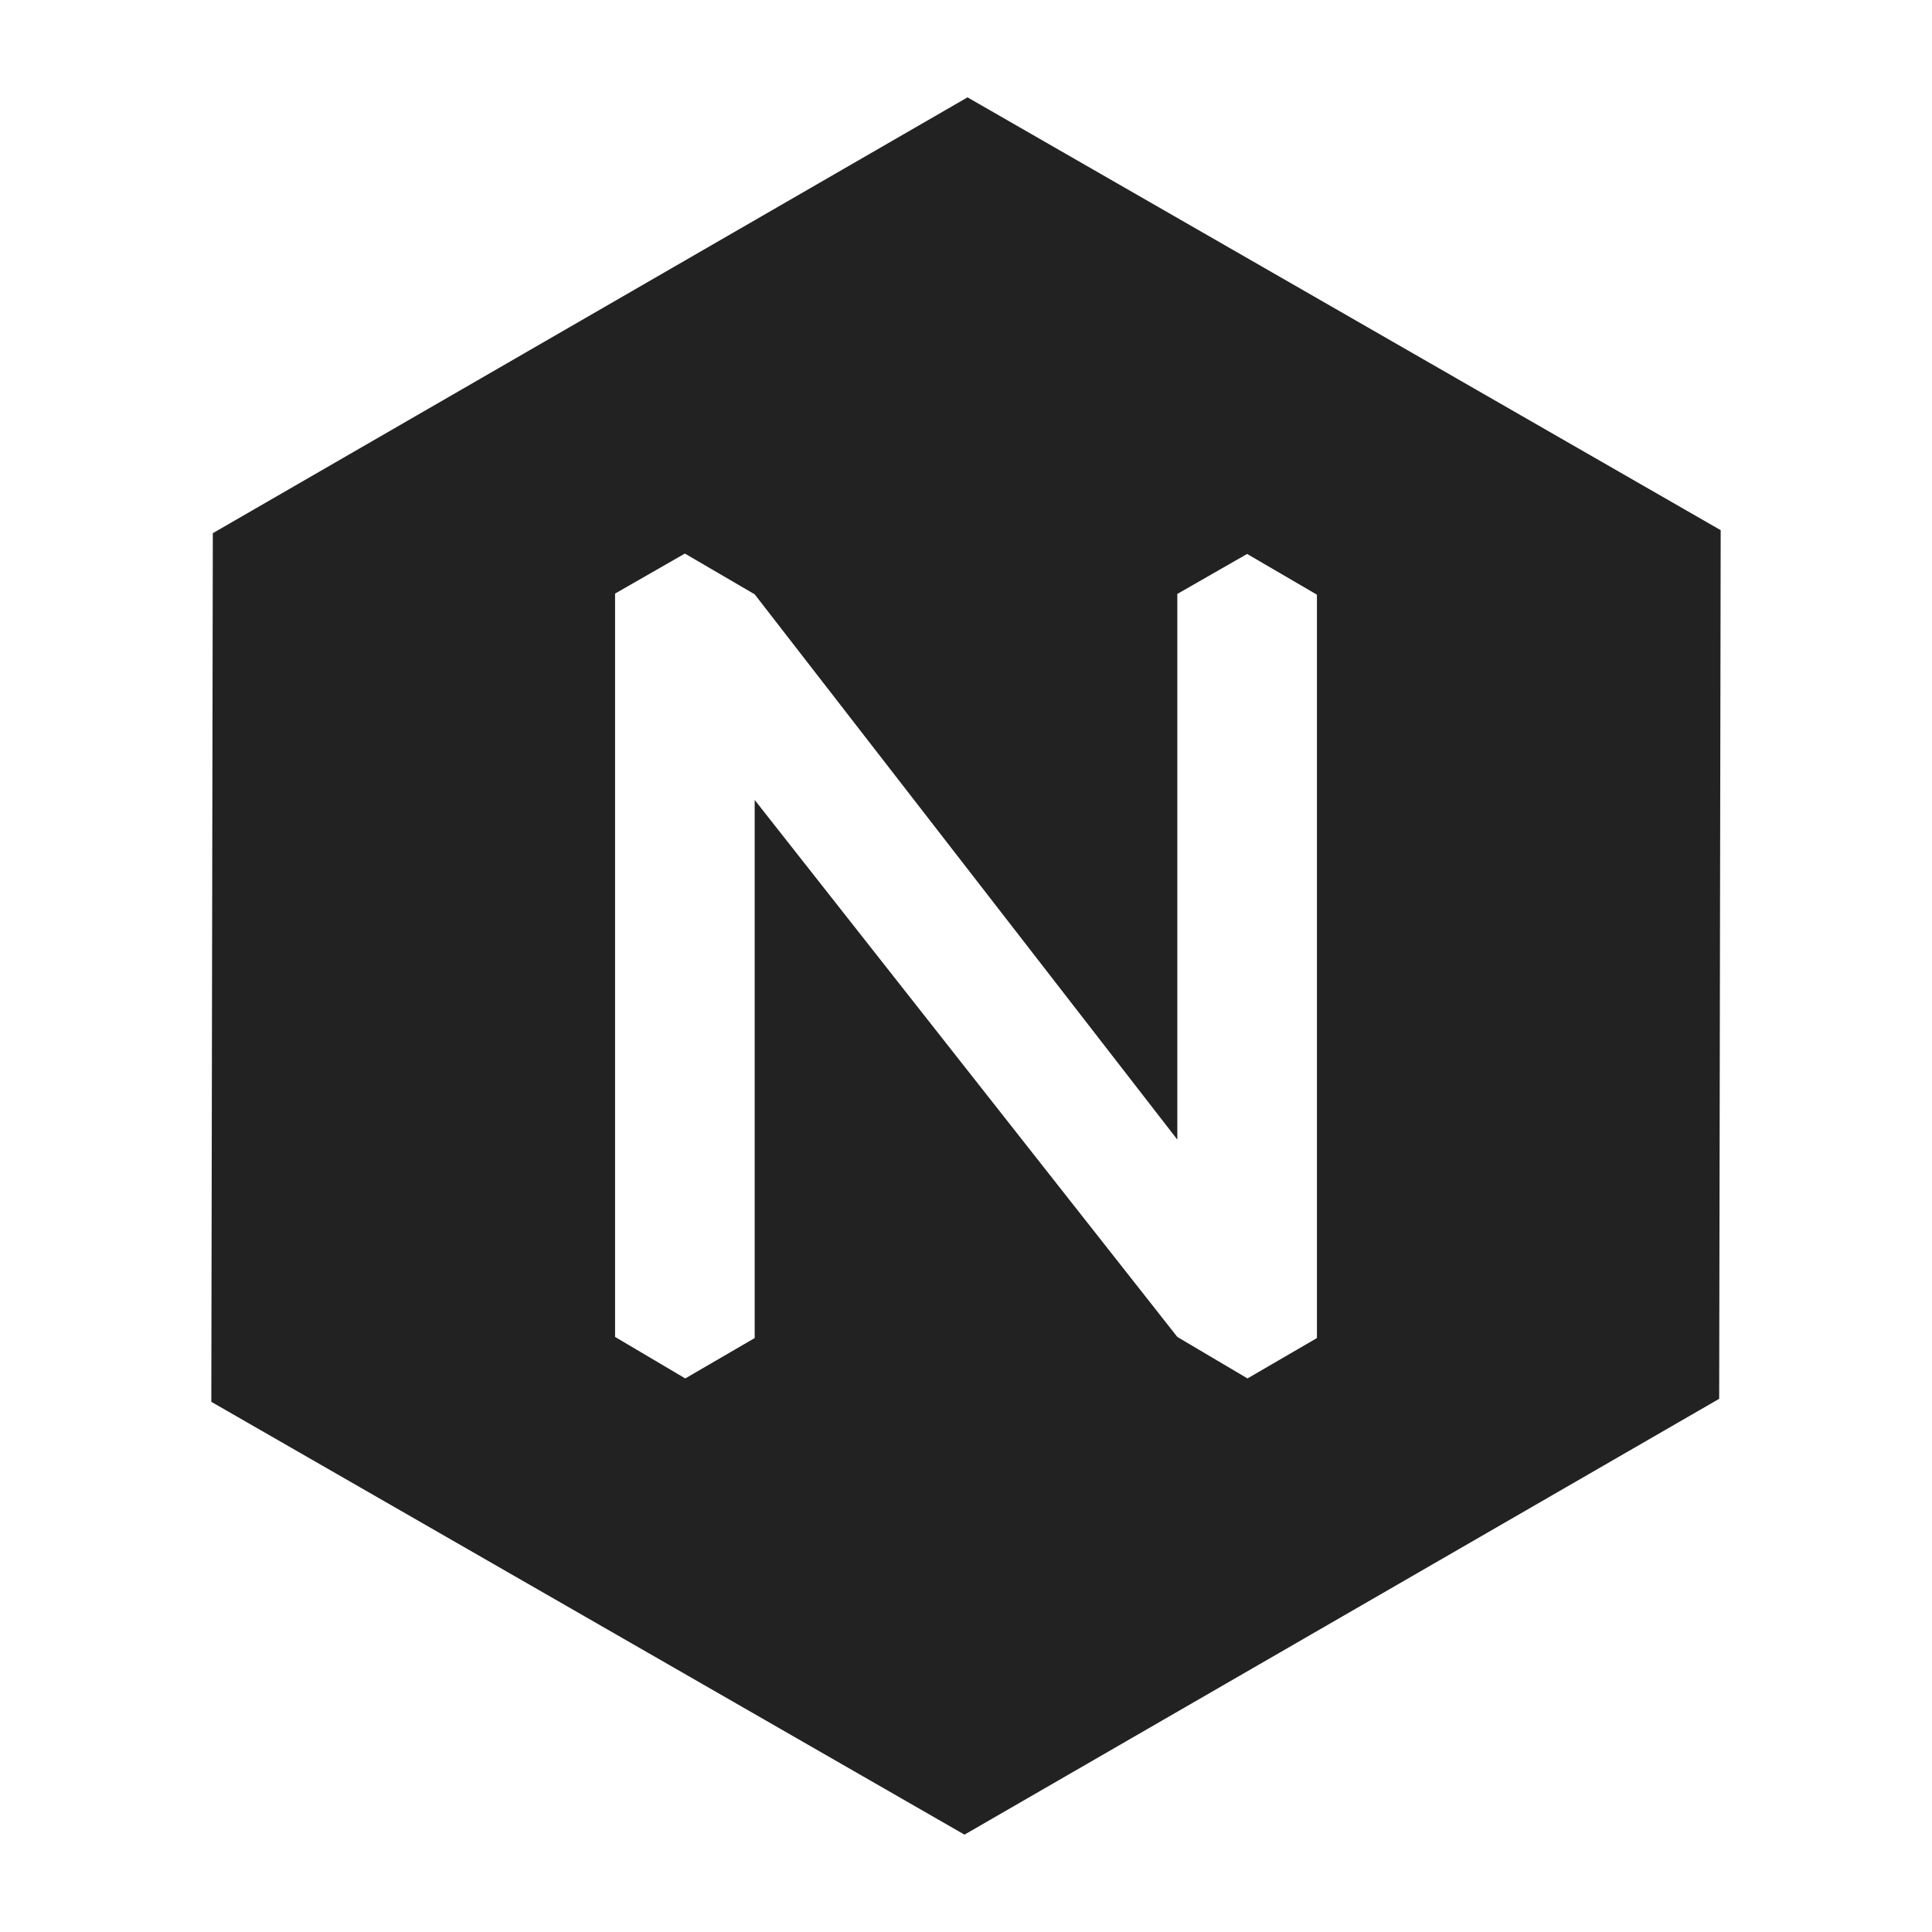
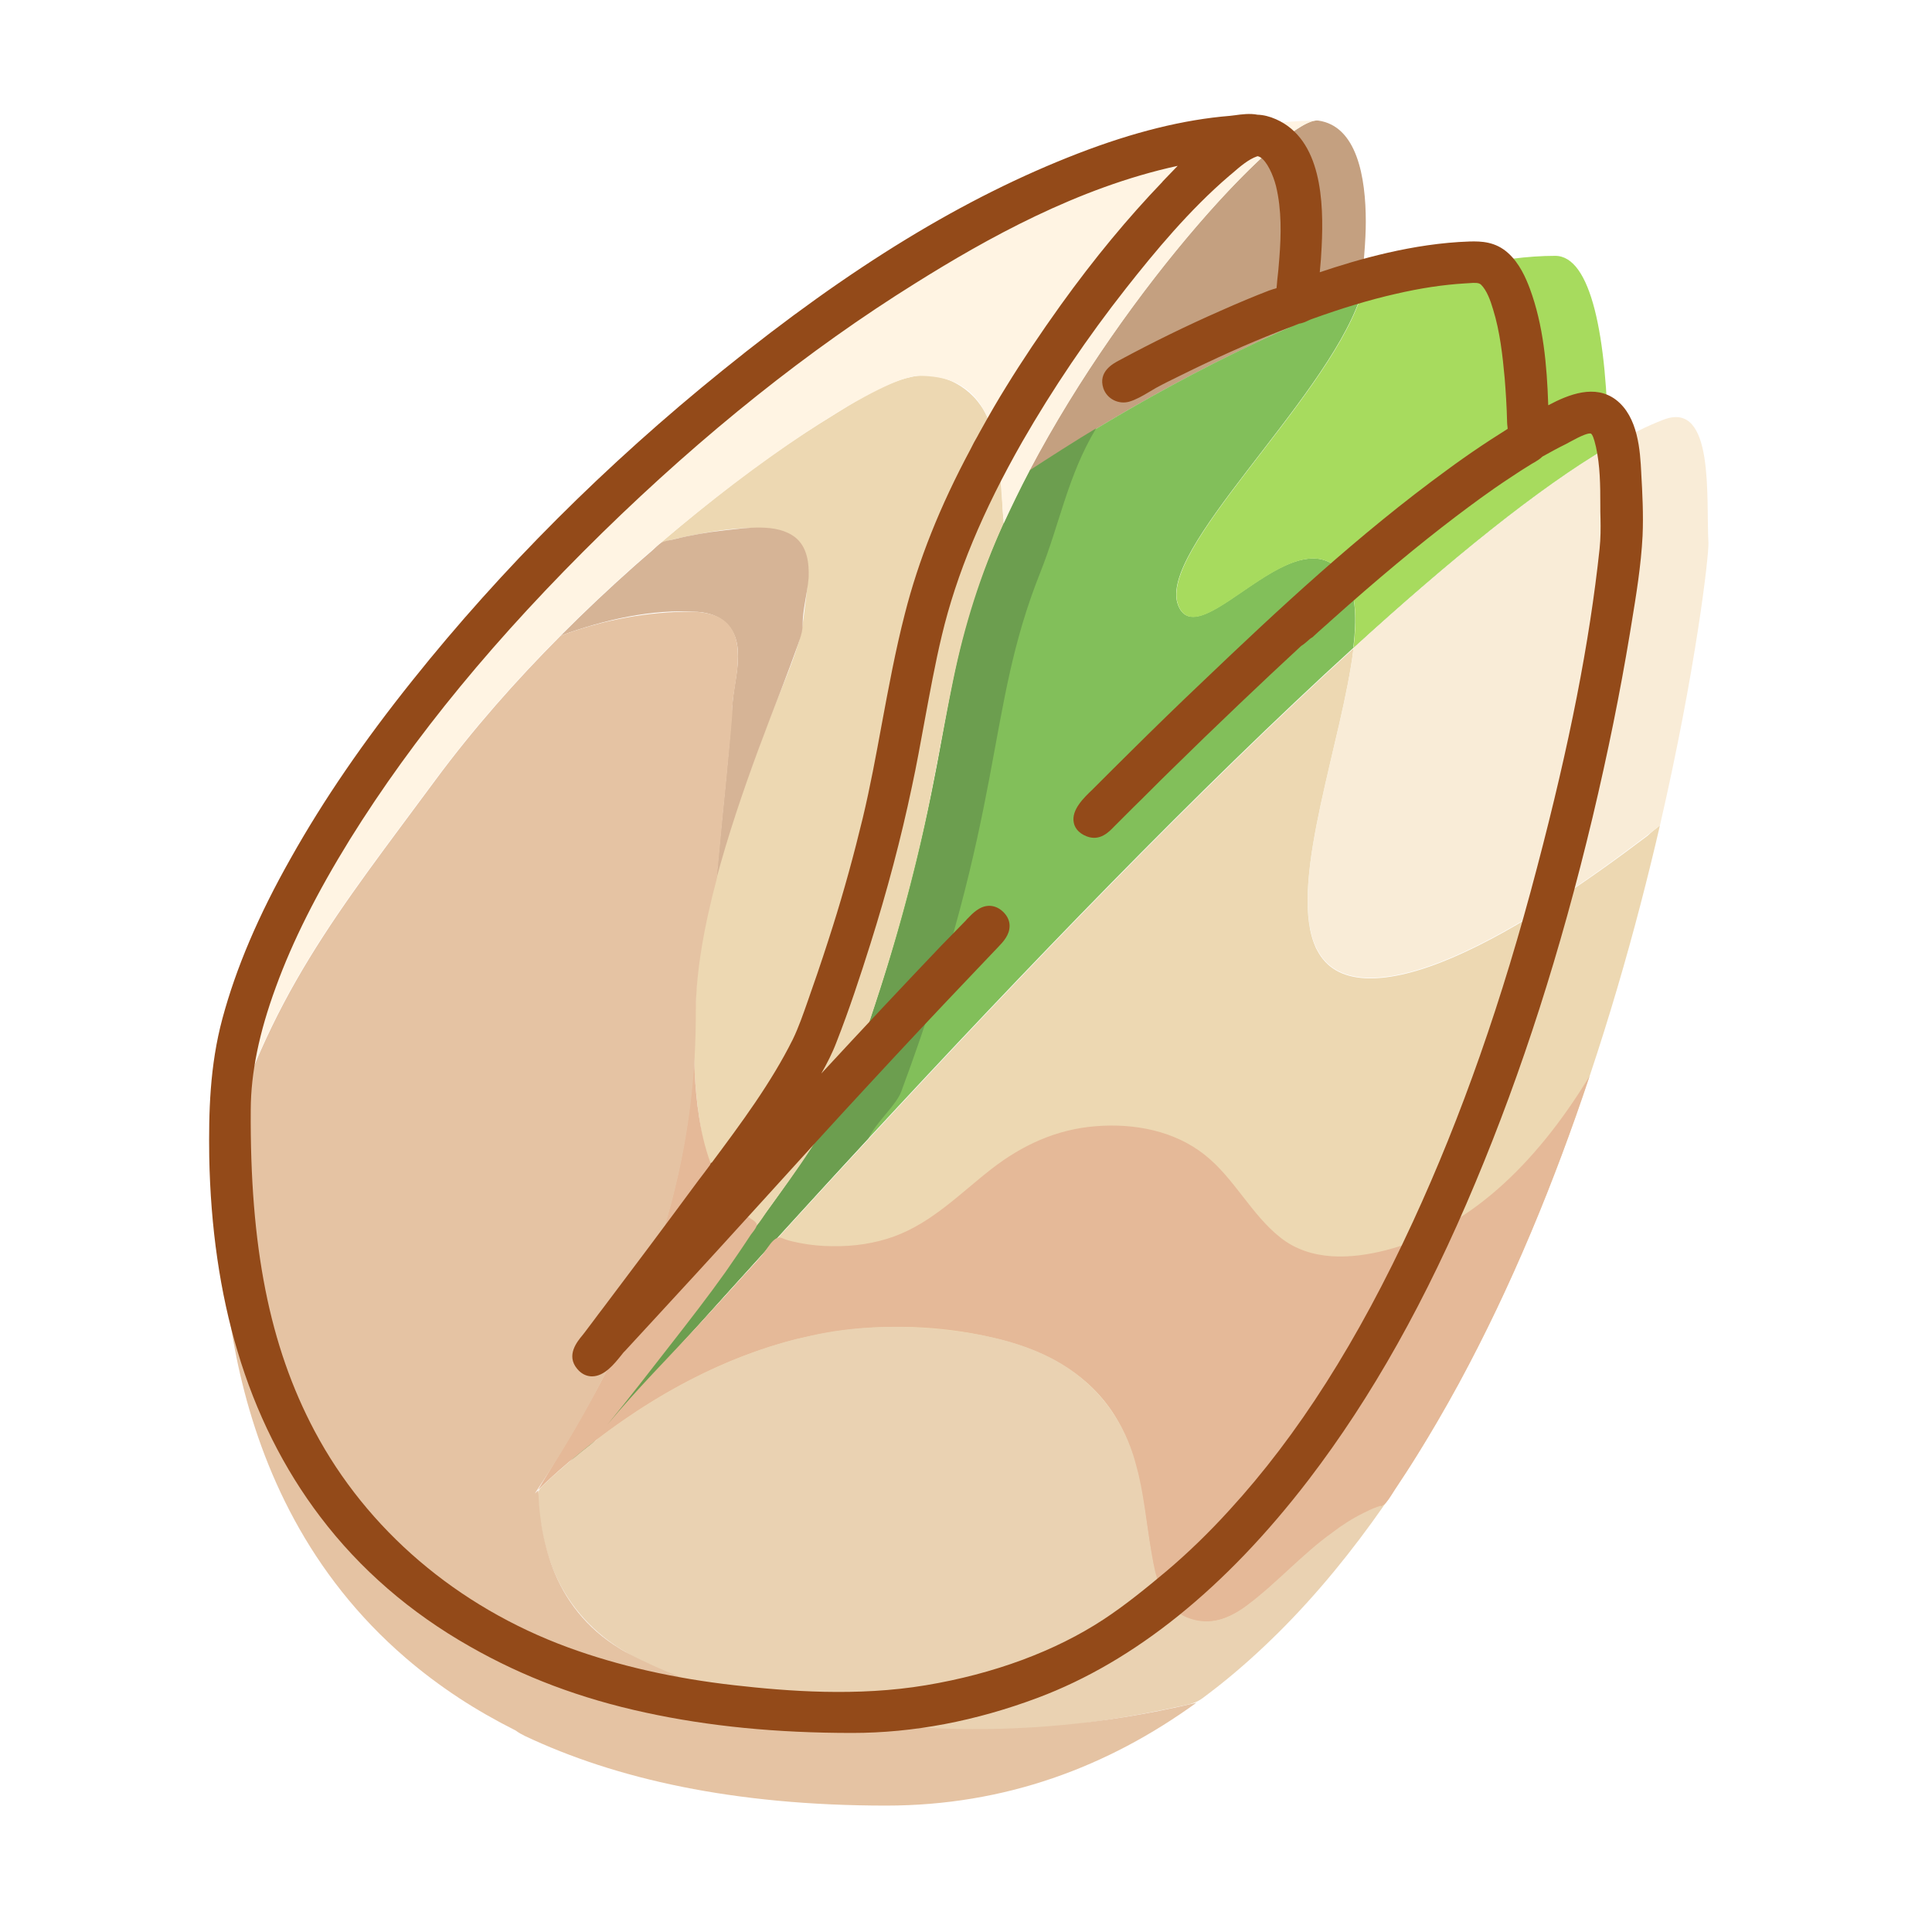
- <svg xmlns="http://www.w3.org/2000/svg" xml:space="preserve" enable-background="new 0 0 512 512" viewBox="0 0 512 512" height="512px" width="512px" y="0px" x="0px" id="NexT" version="1.1">
-   <defs id="defs3388" />
-   <path style="fill:#222222;fill-opacity:1" id="path3384" d="M 256.4,25.8 56.4,141.3 56,371.5 255.6,486.2 455.6,370.7 456,140.5 Z m 92.6,328.8 -18.4,10.7 -18.6,-11 0,0 -112,-142.3 0,142.6 -18.4,10.7 -18.6,-11 0,-197 18.5,-10.6 18.5,10.8 0,0 112,144.5 0,-144.6 18.5,-10.6 18.5,10.8 z" />
+ <svg xmlns="http://www.w3.org/2000/svg" t="1651485320464" class="icon" viewBox="0 0 1024 1024" version="1.1" p-id="1623" width="200" height="200">
+   <defs>
+     <style type="text/css">@font-face { font-family: feedback-iconfont; src: url("//at.alicdn.com/t/font_1031158_u69w8yhxdu.woff2?t=1630033759944") format("woff2"), url("//at.alicdn.com/t/font_1031158_u69w8yhxdu.woff?t=1630033759944") format("woff"), url("//at.alicdn.com/t/font_1031158_u69w8yhxdu.ttf?t=1630033759944") format("truetype"); }
+ </style>
+   </defs>
+   <path d="M723.9 117.5c0 9.6-1.1 23.5-3.3 41-57.3 21.2-120.5 54.9-175.3 91.5C598.2 149.3 682 61.6 698.7 63.9c20.5 2.9 25.2 30 25.2 53.6z" fill="#C4A080" p-id="1624" />
+   <path d="M852.4 236.8v0.2c-36.8 21.6-83.6 59.6-135 106.4-5.7 47.9-33.8 121.6-21 156-12.9-34.3 15.3-108.1 21-156.1-81.8 74.5-175 171.4-257 260-16.7 18-32.9 35.8-48.5 52.9-2.6 1-4.8 4.8-6.4 7-12.2 13.4-23.9 26.4-35.2 38.9-16.2 17.6-33.1 34.6-48.4 52.9 11.5-14 22.5-28.3 33.6-42.5 9.9-12.7 19.8-25.4 29.1-38.5 4.5-6.5 9-13 13.3-19.6 0.9-1.4 2.7-3.2 3.1-4.8 0.2-0.3 0.4-0.5 0.6-0.9 1.4-1.9 2.9-3.9 4.3-5.9 17.5-24.1 36-48.8 46.3-77 19.9-54.5 35.1-110.1 45.7-167.1 3.4-18.6 6.6-37.3 11.1-55.8 5.4-22.6 13.2-44.3 22.8-65.5-0.2-2.5-0.3-5.1-0.5-7.8l0.6 7.8c4.2-9.3 8.7-18.5 13.5-27.5 54.8-36.6 118-70.3 175.2-91.5h0.1c0 0.1-0.1 0.2-0.1 0.4-19.3 54.6-107.4 133.1-96.2 161.9 8.6 22.2 42.8-22 69.1-24.6 7.9-0.8 15.1 2.1 20.6 11.7 4.6 8 5 20.4 3.2 35.4 51.5-46.8 98.3-84.8 135.1-106.4z" fill="#82BF5A" p-id="1625" />
+   <path d="M581 227c-15.1 25.1-19.1 50-29.7 76.6-29.7 74.6-17.4 123.4-73.6 274.9-2.7 7.3-12.9 15.8-17.4 24.8-99.2 107.2-182 202.5-208.3 231.8 82.6-98.1 182.3-220.9 197.9-263 56.1-151.5 43.8-200.3 73.6-274.9 6.4-16.1 13.9-32.1 22.2-47.9 9.3-6.1 25.4-16.4 35.3-22.3z" fill="#6C9E4F" p-id="1626" />
+   <path d="M531.9 277.4c-12.1 26.7-20.8 54.3-26.7 83-6 29-10.7 58.2-17.5 87.1-6.7 28.6-14.7 57-23.9 84.9-4.5 13.7-8.9 27.7-14.6 41-5.3 12.5-12.1 24.3-19.5 35.6-7.4 11.4-15.5 22.3-23.4 33.3-1.7 2.4-3.4 5.3-5.4 7.5-2.1 2.3-3.7 0.1-5.9-1.8-5.1-4.2-9.1-9.4-12.3-15.1-6.8-11.9-9.9-25.5-11.9-38.9-2.1-14.2-3.3-28.6-2.8-43 0.5-14.8 0.7-29.5 2.8-44.2 2.1-14.1 5.2-28 8.8-41.7 7.6-28.9 17.9-57 28.6-84.9 5-13 10.8-26 15-39.3 2-6.2 2.6-12.7 3.4-19.2 0.8-6.1 1.7-12.2 1.7-18.3 0-5.4-0.9-11.2-4.3-15.6-3.8-4.9-9.9-6.8-15.8-7.5-13.4-1.4-27.6 0.7-40.7 3.3-5.8 1.1-11.6 2.4-17.2 4 28.1-23.9 57.3-46.7 88.8-66 13.5-8.3 28.1-18.3 43.8-21.8 16.5-3.7 33 5.6 40 20.5 8.5 17.7 7.6 38 9 57.1zM879.8 437.5C855 544.8 809.6 688.9 733.4 798.1c-0.6 0.2-1.3 0.4-1.9 0.7-0.6 0.2-1.3 0.5-1.9 0.7-1.2 0.4-2.3 0.9-3.5 1.4-1.2 0.5-2.4 1.1-3.5 1.7-30.4 14.9-52.9 46.5-72.1 55-0.1 0.1-0.2 0.1-0.4 0.2-2.6 1.1-5 1.8-7.5 2h-1.1c-10.4 0-17.2-3.4-21.7-9.1l-0.1-0.1c-0.3-0.3-0.5-0.7-0.8-1-2.7-3.8-4.6-8.6-6.1-14v-0.1c-0.2-0.9-0.5-1.8-0.7-2.7-1-4.4-1.8-9.2-2.6-14.2 0-0.1 0-0.3-0.1-0.4-1.6-10.8-2.9-22.9-5.7-35-0.3-1.5-0.7-3-1.1-4.4-1.2-4.6-2.7-9.1-4.4-13.6 0-0.1-0.1-0.2-0.1-0.3-1.6-3.9-3.4-7.8-5.5-11.5-13.9-24.3-41.1-44.3-98.5-48.6-7.5-0.6-15.5-0.9-24-0.9h-0.4c-16.9 0-32.3 2.2-46.6 6.2h-0.2c-57.2 15.9-95.6 59.3-136.4 96.7 0 0-0.1 0-0.1 0.1-11.1 10.2-22.4 20-34.3 28.6 7.2-8 18.6-20.9 33.3-37.5l0.1-0.1c8.7-9.8 18.5-20.9 29.3-33.2 38.4-43.3 89.3-100.2 145.6-161 82-88.6 175.2-185.5 257-260-5.7 48-33.9 121.8-21 156.1l0.6 1.5c0.3 0.8 0.7 1.6 1.1 2.3 4.6 8.9 12.8 14.3 25.9 14.9 26.4 1.1 63.4-17 100.6-41.1 0 0 0.1 0 0.1-0.1 16.5-10.7 32.9-22.5 48.5-34.3 2.2-2.1 4.4-3.8 6.6-5.5z" fill="#EDD8B2" p-id="1627" />
+   <path d="M842.5 570.4c-18.7 56.1-41.2 111.1-69.4 163.1-7 12.8-14.3 25.4-22 37.8-3.7 6-7.6 11.9-11.5 17.8-1.6 2.4-3.1 5.2-5 7.4s-4.5 2.7-7.1 3.8C701.7 811 684.6 833 663 849.6c-9.8 7.6-21.3 13-33.7 8-11.6-4.6-15.9-17-18.1-28.3-5.1-26.5-5.5-54.1-19.7-77.9-13.3-22.3-36.3-35-60.8-41.3-27.3-7.1-56.4-8.6-84.3-4.9-47.9 6.3-92.9 29.1-131 58.5-5 3.8-9.8 7.8-14.6 11.8-5.4 4.6-10.7 9.4-15.8 14.4 2-3.3 3.9-6.6 5.9-9.8 10.8-18 21.6-36 31.2-54.7l0.3-0.6c3.3-6.4 6.4-12.8 9.3-19.4 5-11.2 9.5-22.6 13.6-34.2 0.5-1.4 1-2.9 1.5-4.4 5.7-16.8 10.4-34 14-51.4 3.7-18.4 6.1-37 7.1-55.7v1.7c0.1 2.1 0.2 4.2 0.3 6.4v0.6c0.4 7.8 1.1 15.9 2.4 24 3 19.4 9.4 38.4 23.9 51.2 1.5 1.4 5.3 3 6.3 4.7 0.3 0.4 0.3 0.9 0.2 1.4-0.4 1.6-2.2 3.5-3.1 4.8-4.3 6.6-8.8 13.1-13.3 19.6-9.3 13.1-19.2 25.8-29.1 38.5-11 14.1-22 28.4-33.5 42.4 15.2-18.3 32.1-35.3 48.4-52.9 0.3-0.3 0.6-0.6 0.8-0.9 8.2-8.9 16.5-17.9 24.6-26.9 3.2-3.5 6.5-6.9 9.4-10.7 0.1-0.1 0.2-0.3 0.3-0.4 1.6-2.2 3.8-6 6.4-7 0.2-0.1 0.3-0.1 0.5-0.2 1.4-0.4 2.8 0.6 4.1 1 2.4 0.8 4.9 1.3 7.3 1.8 5.7 1.1 11.6 1.7 17.4 1.7 11.1 0.2 22.4-1.4 32.8-5.2 20.2-7.4 35-22.9 51.6-35.8 16.4-12.7 34.5-21 55.3-22.6 20.3-1.6 41.7 2.4 57.9 15.4 15.5 12.4 24.3 31.3 39.8 43.6 16 12.7 37.3 11.5 56.1 6.7 47.9-12.3 83-51.5 107.8-92.2z" fill="#E5B998" p-id="1628" />
+   <path d="M425.4 331.4c0 4.3-2.1 9.1-3.5 13.1-2.1 5.9-4.3 11.7-6.5 17.5-4.6 11.9-9.2 23.8-13.6 35.7-8.3 22.5-16 45.3-22.2 68.5 2.8-31 6.4-62 8.6-93 0.7-9.8 3.7-19.4 2.8-29.3-1.1-12.2-9.3-18.8-21.3-19.6-24.2-1.7-50 4.3-72.5 12.6 12.7-12.8 25.9-25.2 39.4-37.2l9.3-8.1c1.4-1.2 3-3 4.6-4 1.9-1 4.8-1.3 6.9-1.8 8.7-2.2 17.6-3.7 26.5-4.7 11.4-1.2 27.9-4 37.7 3.8 6.3 5.1 7.3 13.7 7 21.3-0.7 8.5-3.2 16.8-3.2 25.2z" fill="#D6B496" p-id="1629" />
+   <path d="M733.4 798.1c-16.6 23.8-35 46.5-55.6 67-10.2 10.1-20.8 19.7-32.1 28.6-2.7 2.1-5.4 4.2-8.1 6.2-3.2 2.4-6.1 3.2-9.9 4-7.3 1.6-14.7 3.1-22.1 4.5-3.5 0.6-6.9 1.2-10.4 1.8-43.1 7.2-87.2 9.8-130.8 5.4-4.5-0.4-8.9-1-13.3-1.6-40.4-5.5-80-17.3-116.1-36.5-2.2-1.1-4.2-2.4-6.3-3.6 0 0-0.1 0-0.1-0.1-16.2-10.2-28.6-24.7-35.7-42.7-0.3-0.7-0.6-1.5-0.8-2.2-2.7-7.3-4.5-14.8-5.6-22.5-0.3-2.2-0.6-4.4-0.8-6.6-0.1-0.8-0.1-1.6-0.2-2.4-0.1-1.6-0.2-3.3-0.3-5 0-0.4 0-0.8 0.1-1.1 0.3-2.2 1.6-3.1 3.5-5 4-3.8 8.2-7.5 12.4-11.1 4.5-3.8 9.1-7.5 13.7-11.1 32-24.7 68.8-44.8 108-54.6h0.2c4.9-1.2 9.8-2.3 14.8-3.2 10.6-1.9 21.4-2.8 32.2-3 8-0.1 16 0.2 24 0.9 4.9 0.4 9.7 1 14.5 1.6 16.3 2.2 32.7 6.1 47.5 13.5 19.4 9.7 33.9 25.2 42 45 0 0.1 0.1 0.2 0.1 0.3 0.6 1.4 1.1 2.8 1.6 4.2 1.1 3.1 2 6.2 2.8 9.4 0.4 1.5 0.8 3 1.1 4.4 2.6 11.5 3.9 23.3 5.7 35 0 0.1 0 0.3 0.1 0.4 0.3 2.2 0.7 4.4 1.1 6.6 0.4 2.5 0.9 5 1.5 7.6 0.2 0.9 0.4 1.8 0.7 2.7 1.3 5.1 3.2 10 6.1 14.1 0.2 0.3 0.5 0.7 0.8 1l0.1 0.1c2.8 3.6 6.5 6.4 11.3 7.9 4 1.3 7.8 1.6 11.5 1.2 2.6-0.3 5.1-1 7.5-2 0.1 0 0.3-0.1 0.4-0.2 3.7-1.5 7.3-3.7 10.8-6.4 15.7-11.8 28.7-26.7 44.7-38.2 5.2-4 10.8-7.6 16.7-10.5 1.2-0.6 2.3-1.1 3.5-1.7 1.2-0.5 2.3-1 3.5-1.4 0.6-0.2 1.3-0.5 1.9-0.7 0.5 0.4 1.2 0.2 1.8 0z" fill="#EAD2B2" p-id="1630" />
+   <path d="M717.4 343.3c1.8-15 1.3-27.5-3.2-35.4-23.9-41.6-78.5 41.8-89.7 12.9s76.9-107.3 96.2-161.9c0-0.1 0.1-0.2 0.1-0.4 38.7-14.3 74.6-22.9 103.5-22.9 18.9 0 27.5 42.2 28.1 101.3-36.8 21.6-83.7 59.6-135 106.4z" fill="#A7DB5E" p-id="1631" />
+   <path d="M879.8 437.5l-6.6 5.1c-15.6 11.8-32 23.8-48.5 34.4 0 0-0.1 0.1-0.2 0.1-37.1 24.1-74.2 42.2-100.5 41.1-13.2-0.6-21.3-6.1-25.9-15-0.4-0.7-0.7-1.5-1.1-2.3l-0.6-1.5c-12.8-34.4 15.3-108.1 21-156 51.4-46.8 98.2-84.8 135-106.4 10.7-6.3 20.5-11.2 29.4-14.6 27.1-10.3 22.4 41.7 23.7 65.2 0.3 6.9-6.7 67.6-25.7 149.9z" fill="#F9ECD7" p-id="1632" />
+   <path d="M634.1 902.5c-46.9 34-101.4 54.5-164.4 54.5-81 0-143.5-14.2-191.5-36.9-1.6-0.8-3.3-1.7-4.9-2.9-10.7-5.4-20.7-11.1-30-17.2-10.2-6.7-19.6-13.8-28.2-21.2-103.6-89-97.9-224.2-97.9-262.9 24.6-87.8 62.5-133.2 113.7-202.6 19.9-26.9 42.7-52.7 66.3-76.4 0.8-0.3 1.7-0.6 2.5-0.9 21.4-7.6 43.7-11.8 66.6-11.8 1.8 0 3.5 0.1 5.1 0.3 0.2 0 0.3 0 0.5 0.1 12.6 1.5 17.4 8.5 18.8 17.1v0.1c0.6 3.9 0.5 8.2 0.1 12.4v0.3c-0.7 6.7-2.1 13.2-2.5 18.2v0.6c0 0.2 0 0.5-0.1 0.8v1.5c0 4.1-1.2 16-2.8 32.8-0.1 1-0.2 2.1-0.3 3.2-0.1 1.1-0.2 2.1-0.3 3.2-1.1 10.9-2.4 23.5-3.6 37-0.3 2.7-0.5 5.4-0.8 8.2-0.1 1.4-0.3 2.8-0.4 4.2 0 0.3 0 0.6-0.1 0.8 0 0.4-0.1 0.7-0.1 1.1v0.1c-6.5 24.4-11 48.9-11 70.5 0 7.4-0.2 15-0.6 22.8v0.7c-3 53-17.2 114.8-58.1 188-7.8 14-16.7 28.5-26.6 43.4l1.8-1.8c0 0.5 0 1 0.1 1.6l0.3 6c0.2 3 0.6 6 1 9 1.1 7.6 2.9 15.2 5.5 22.6 0.3 0.7 0.5 1.5 0.8 2.2 6.4 16.5 17.5 31.7 35.7 42.7l0.1 0.1c1.6 1 3.3 1.9 5.1 2.8 33.5 17.5 81 32.2 136.9 37.5 38.2 3.6 80.2 3 124.5-4.1 12.7-2 25.7-4.6 38.8-7.7z" fill="#E5C3A3" p-id="1633" />
+   <path d="M697.3 63.9c-19.5 2.2-100 87.6-151.5 185.3-0.1 0.2-0.2 0.4-0.3 0.7-4.8 9.1-9.2 18.3-13.5 27.5l-0.6-7.8v-0.1c-0.2-3.3-0.5-6.5-0.7-9.6-1.6-19.8-4.1-37-12.8-48-0.8-1-1.7-2-2.6-2.9-2.8-2.8-6.1-5-10.1-6.7-4.9-2-10.9-3.1-18.2-3.1-0.4 0-0.8 0-1.2 0.1-1.5 0.1-3.3 0.5-5.4 1.1h-0.1c-6.3 1.9-15.2 6-26 12.1-0.1 0.1-0.3 0.2-0.4 0.2-2.7 1.5-5.6 3.2-8.5 5-0.8 0.4-1.5 0.9-2.3 1.4-20.9 12.7-46.9 31-74.6 53.4-5.9 4.8-12 9.8-18.1 15-17.7 15-35.7 31.6-53.3 49.2-23.6 23.7-46.4 49.5-66.3 76.4-51.2 69.4-89.1 114.7-113.7 202.6 0-66 45.6-152.6 113.7-237.6 7.9-9.8 16-19.6 24.4-29.3 8.4-9.7 17.1-19.4 26-29 48.7-52.4 104.2-102.2 160.7-143.6 90.8-66.5 184-111.7 255.4-112.3z" fill="#FFF4E3" p-id="1634" />
+   <path d="M869.9 250.9v-0.2c-0.6-11.8-1.6-29.7-13.4-38.8-11.1-8.4-25-2.9-35.9 2.9-0.7-21.5-2.6-42.4-9.7-61.7-2.1-5.6-5.5-13.6-11.7-19.1-6.6-5.9-14-6.2-20.4-6-29.9 1-59.1 9.5-79.3 16.3 0.5-4.8 0.8-9.2 1-13.5 1.2-23.9 0-56.9-24.2-67.6-3.4-1.5-6.6-2.3-9.8-2.4-4-0.8-8.5-0.2-12.1 0.3-1 0.1-1.8 0.2-2.5 0.3-24.5 2-50.9 8.5-80.7 20C511 104.7 451.1 141.2 383 196.3c-61.7 49.8-117 105-164.2 164.1-26.1 32.6-47.3 63.5-64.7 94.5-17.2 30.4-29 58.2-36.2 84.9-6.8 25.2-7.3 50.1-7 73.3 0.7 37.4 5.7 72.1 15 103.1 9.7 32.7 24.5 62.3 43.9 87.8 21 27.7 47.7 50.8 79.3 68.7 28.2 16.1 58.7 27.6 93 35 33.6 7.3 69.5 10.8 109.6 10.8 32.4 0 65.5-6.3 98.5-18.7 51.1-19.2 99.4-58.1 143.4-115.5C727.1 740.5 756 689 782 626.8c24.8-59.2 45.1-122.5 62.1-193.6 8.2-34.5 14.6-66.3 19.7-97l0.9-5.5c2.5-15.2 5.1-31 5.9-46.7 0.5-11.2-0.1-22.8-0.7-33.1zM616.3 96.1l-0.2 0.3c-18.3 19.1-36 40.4-53.9 65.3-10.6 14.8-20.4 29.4-29 43.4-4.3 6.9-8.7 14.5-14.3 24.6-0.2 0.4-0.5 0.9-0.8 1.5-1.3 2.2-2.6 4.6-3.7 6.9-16.3 30.4-27.6 58.9-34.8 87.2-5 19.4-8.7 39.5-12.3 58.8-3 16.3-6.1 33.1-10 49.4-4.7 19.5-10 38.8-15.9 57.5-3 9.5-7.1 22.1-11.5 34.5-0.6 1.7-1.2 3.5-1.8 5.2-2.4 6.8-4.8 13.8-7.9 20.2-11.5 23.1-27.5 44.6-43 65.4l-0.2-0.1c-0.3 0.4-0.5 0.8-0.7 1.3-2 2.7-4 5.4-6.1 8.1-18 24.4-35.6 47.9-50.5 67.6-1.6 2.1-3.3 4.3-4.9 6.5-1.7 2.2-3.3 4.4-4.9 6.5-0.3 0.4-0.7 0.9-1.1 1.4-2.9 3.5-8.9 10.7-2.9 17.9 2.7 3.3 5.8 4 7.9 4h0.1c6.5-0.1 11.6-6.5 15.4-11.2 0.7-0.9 1.3-1.7 1.8-2.1 5.5-6 11.1-12 16.5-17.9 2.7-2.9 5.3-5.8 8-8.7 17.1-18.5 34.3-37.4 51-55.8 17.7-19.5 35.9-39.6 54.1-59.2 18-19.5 36.4-39.1 54.7-58.3 4.4-4.6 8.7-9.2 13.6-14.3 2.5-2.6 6.2-6.4 6.1-11.4 0-1.9-0.7-4.7-3.4-7.3-2.8-2.7-5.6-3.2-7.5-3.2-5 0.1-8.7 4-11.4 6.8-0.3 0.3-0.6 0.6-0.9 1L499 501.1c-20.3 21.3-41.4 43.8-63.7 67.9 3-5.3 5.8-10.7 8-16.5 6.8-17.3 12.7-35.3 18-52.1 8.9-28.2 16.3-56.2 22-83.3 2.5-11.5 4.6-23.3 6.7-34.7 2.8-15 5.6-30.6 9.2-45.6 7.7-32.4 21.7-66 42.7-102.8 16.1-28 34.6-55.4 55-81.3 15.2-19.3 33.5-41.4 54.5-59.4l1.8-1.5c4-3.5 8.6-7.4 13-8.9 0.1 0 0.3-0.1 0.4-0.1 0.4 0.1 0.8 0.2 1.3 0.5 3.6 2.1 6.9 9.4 8.4 15.3 3.1 12.7 2.7 26.3 1.8 37.9-0.3 4.2-0.7 8.5-1.2 12.7v0.2c-0.1 1.2-0.2 2.3-0.3 3.3-0.4 0.2-1.1 0.4-1.6 0.5-0.7 0.2-1.5 0.5-2.4 0.8-7.8 3-16.2 6.5-26.3 11-17.5 7.7-35.5 16.5-53.3 26.1-3 1.6-11.1 5.9-8.2 14.7 1.9 5.6 8 8.7 13.7 7.1 3.7-1.1 7.1-3.1 10.3-5 1.4-0.8 2.7-1.6 3.9-2.3 4.2-2.3 8.5-4.4 12.8-6.5 18.4-9.1 35.3-16.7 51.8-23.2 1.7-0.7 3.4-1.3 5.2-2 1.9-0.7 3.9-1.4 5.9-2.3 2.1-0.3 3.9-1.2 5.2-1.8 0.6-0.3 1.2-0.5 1.7-0.7 16.1-5.8 30.6-10.2 44.3-13.3 13.3-3.1 25.4-4.9 37-5.6 0.6 0 1.2-0.1 1.7-0.1 3.7-0.3 5.5-0.3 6.7 0.8 3 3 4.9 8.1 6.4 13.2 3.6 11.6 5 24.3 6.1 36.2 0.6 7.4 1.1 15.1 1.3 23.6 0 0.7 0.1 1.4 0.2 2.3 0 0.3 0.1 0.7 0.1 1.1-5.9 3.7-12.1 7.7-18.8 12.3-0.1 0.1-0.2 0.2-0.3 0.2-3 2.1-5.9 4.1-8.8 6.2-1.2 0.9-2.5 1.8-3.7 2.7-47.4 34.5-90.1 74.4-130 112.5-13.5 12.8-25.7 24.7-37.4 36.3-6.6 6.5-13.2 13.1-19.7 19.6l-1.5 1.5c-4.4 4.2-11.1 10.6-9.8 17.3 0.4 2.3 2 5.5 6.9 7.4 7 2.7 11.8-2.4 14.4-5.1l0.9-0.9 9.3-9.3c3.3-3.2 6.5-6.4 9.7-9.6s6.4-6.4 9.7-9.6c12.1-11.9 24.5-23.9 36.8-35.6 10.9-10.4 21.9-20.7 32.8-30.8 1.4-0.9 2.6-1.9 3.6-2.8 0.7-0.7 1.5-1.3 2-1.6l0.4-0.2 0.3-0.3c2-1.9 4.1-3.7 6.1-5.5 1-0.9 2-1.7 2.9-2.6 25.5-22.8 46.7-40.4 66.7-55.6 8.2-6.2 18-13.5 28.2-20.2 4-2.7 8.2-5.4 12.3-7.9 0.3-0.2 0.7-0.4 1.1-0.6 1.3-0.8 2.9-1.7 4.3-3.1 4.3-2.4 8.3-4.6 12.4-6.6 0.7-0.4 1.5-0.8 2.4-1.3 6-3.3 9.6-4.7 10.9-4.3 0.8 0.4 1.7 2.7 2.6 6.7l0.1 0.4c2.2 9.8 2.3 20.4 2.3 30.7 0 2.5 0 4.9 0.1 7.3 0.1 5 0.1 10.4-0.5 16.1-5.3 49.4-15.8 103-33.1 168.7-18.5 70.7-40.1 132.1-65.8 187.8-29.1 63.1-60.9 113.2-97.3 152.9-10.9 12-22.1 22.8-33.2 32.2-10.6 8.9-22 18.2-33.6 25.8-25.6 16.8-58.1 28.8-94 34.8-36.4 6.1-73.4 3.2-101.6 0-31.9-3.6-61.5-10.3-88-20-58.9-21.6-106.7-62.4-134.5-114.8-23.9-45.1-34.3-97.7-33.8-170.4 0.1-19.4 4.4-40.6 13.3-64.8 8.9-24.5 21.8-50 39.2-78.2 33.9-54.5 77.7-107.7 134-162.8 53.6-52.4 109.3-96.9 165.8-132.1 37.4-23.4 86-50.7 139-62.2l-7.9 8.2z" fill="#934A19" p-id="1635" />
</svg>
